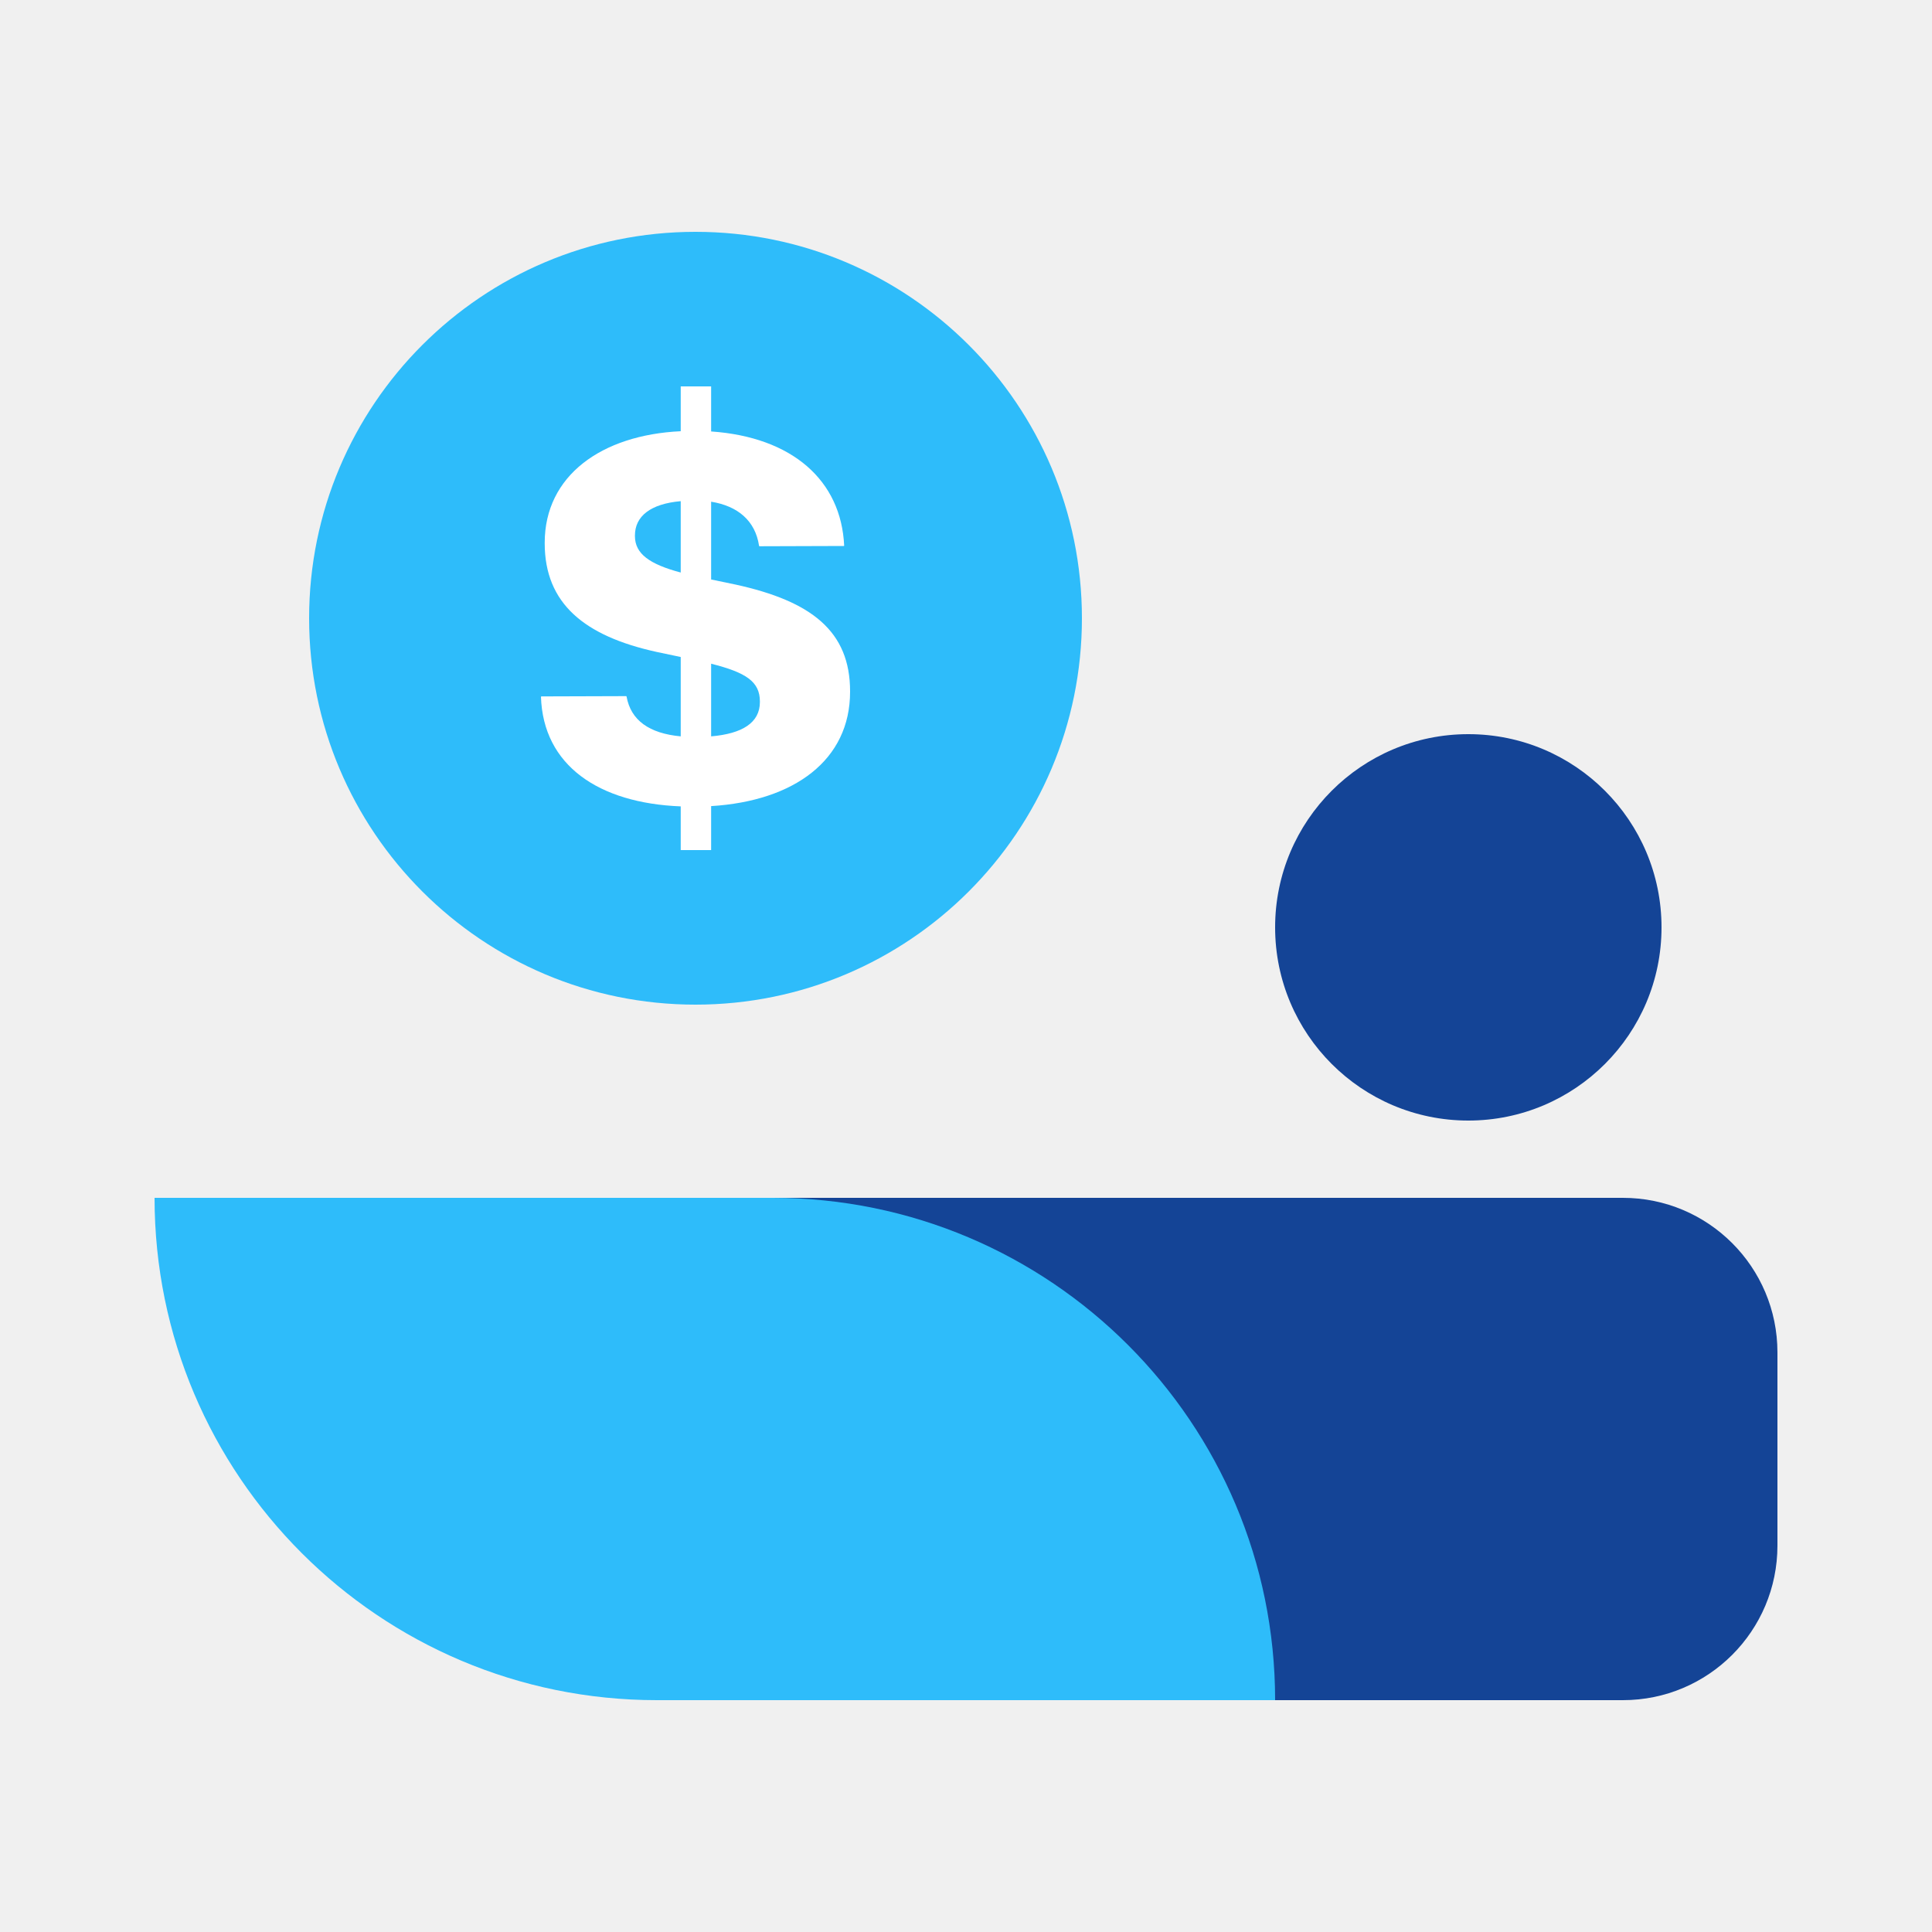
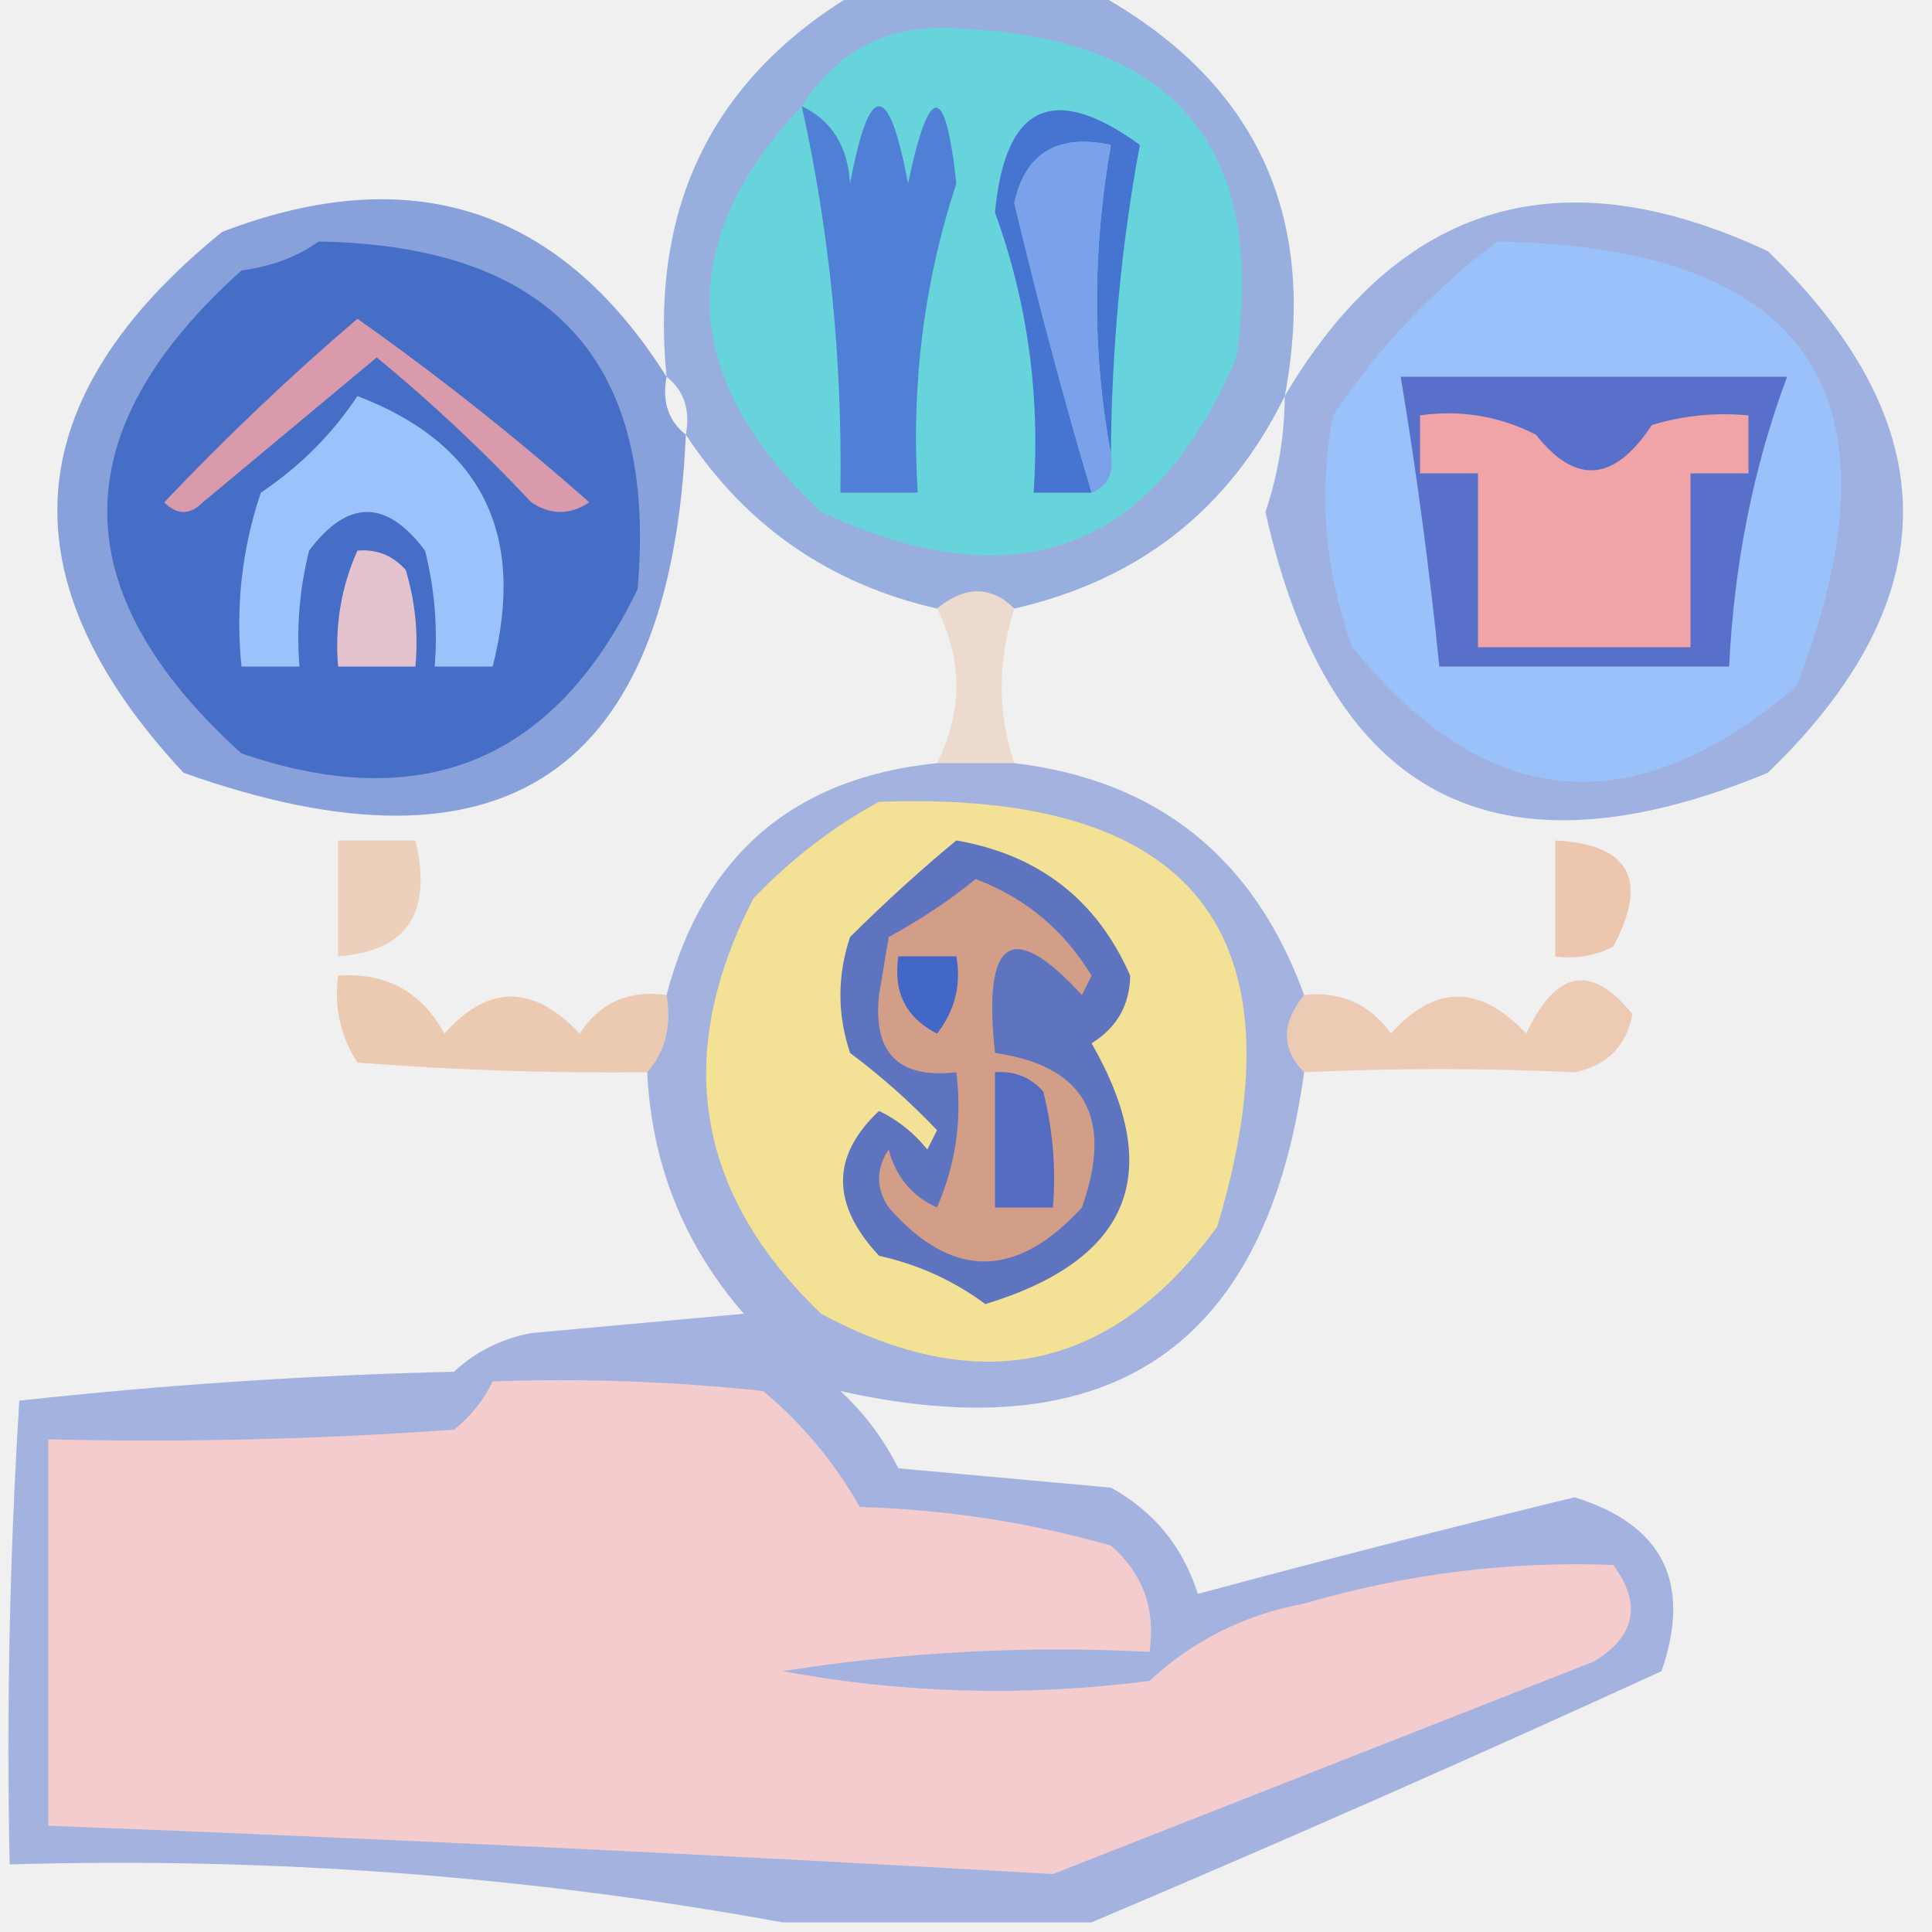
- <svg xmlns="http://www.w3.org/2000/svg" width="50" height="50" viewBox="0 0 50 50">
-   <path d="M28 16c0 5.523-4.477 10-10 10S8 21.523 8 16 12.477 6 18 6s10 4.477 10 10Z" fill="#2EBCFA" />
-   <path d="M43 24a5 5 0 1 1-10 0 5 5 0 0 1 10 0Zm-27 7h26a4 4 0 0 1 4 4v5a4 4 0 0 1-4 4H20a4 4 0 0 1-4-4v-9Z" fill="#144496" />
-   <path d="M4 31h16c7.18 0 13 5.82 13 13H17C9.82 44 4 38.18 4 31Z" fill="#2EBCFA" />
-   <path d="M17.617 22h.787v-1.138C20.558 20.73 22 19.668 22 17.905v-.014c0-1.554-.997-2.332-2.962-2.762l-.634-.132v-2.013c.69.111 1.143.493 1.24 1.139l.008.014 2.188-.007.007-.007c-.077-1.687-1.338-2.811-3.443-2.957V10h-.787v1.16c-2.05.096-3.52 1.151-3.52 2.886v.014c0 1.562 1.032 2.402 2.893 2.811l.627.132v2.054c-.816-.076-1.29-.416-1.401-1.027l-.007-.014-2.195.007-.014.007c.056 1.777 1.491 2.755 3.617 2.839V22Zm-1.185-8.127v-.014c0-.5.404-.82 1.185-.889v1.847c-.809-.216-1.185-.486-1.185-.944Zm3.234 4.282v.014c0 .534-.454.819-1.262.888v-1.88c.906.228 1.262.464 1.262.978Z" fill="#fff" />
+ <svg xmlns="http://www.w3.org/2000/svg" version="1.1" width="100px" height="100px" style="shape-rendering:geometricPrecision; text-rendering:geometricPrecision; image-rendering:optimizeQuality; fill-rule:evenodd; clip-rule:evenodd">
+   <g>
+     <path style="opacity:0.485" fill="#3b68cc" d="M 44.5,-0.5 C 48.5,-0.5 52.5,-0.5 56.5,-0.5C 64.944,4.054 68.277,11.054 66.5,20.5C 63.636,26.354 58.97,30.02 52.5,31.5C 51.295,30.314 49.961,30.314 48.5,31.5C 42.934,30.222 38.601,27.222 35.5,22.5C 35.737,21.209 35.404,20.209 34.5,19.5C 33.627,10.578 36.961,3.911 44.5,-0.5 Z" />
+   </g>
+   <g>
+     <path style="opacity:0.554" fill="#3762cb" d="M 34.5,19.5 C 34.263,20.791 34.596,21.791 35.5,22.5C 34.718,40.057 26.052,45.89 9.5,40C 0.168,29.982 0.835,20.648 11.5,12C 21.31,8.251 28.977,10.751 34.5,19.5 Z" />
+   </g>
+   <g>
+     <path style="opacity:0.459" fill="#3d66ce" d="M 66.5,20.5 C 72.425,10.472 80.759,7.972 91.5,13C 100.833,22 100.833,31 91.5,40C 77.457,45.812 68.79,41.312 65.5,26.5C 66.156,24.547 66.489,22.547 66.5,20.5 Z" />
+   </g>
+   <g>
+     <path style="opacity:1" fill="#466ec7" d="M 16.5,12.5 C 28.548,12.708 34.048,18.708 33,30.5C 28.711,39.376 21.877,42.209 12.5,39C 3.235,30.634 3.235,22.301 12.5,14C 14.058,13.79 15.392,13.29 16.5,12.5 Z" />
+   </g>
+   <g>
+     <path style="opacity:1" fill="#67d4db" d="M 41.5,5.5 C 43.44,2.448 46.273,1.115 50,1.5C 60.891,2.057 65.558,7.724 64,18.5C 59.74,28.535 52.574,31.201 42.5,26.5C 35.164,19.601 34.831,12.601 41.5,5.5 Z" />
+   </g>
+   <g>
+     <path style="opacity:1" fill="#4675d1" d="M 57.5,23.5 C 56.534,18.33 56.534,12.997 57.5,7.5C 54.739,6.915 53.073,7.915 52.5,10.5C 53.711,15.591 55.044,20.591 56.5,25.5C 55.5,25.5 54.5,25.5 53.5,25.5C 53.847,20.445 53.181,15.612 51.5,11C 52.02,5.417 54.52,4.25 59,7.5C 58.041,12.651 57.541,17.985 57.5,23.5 Z" />
+   </g>
+   <g>
+     <path style="opacity:1" fill="#507fd6" d="M 41.5,5.5 C 43.045,6.23 43.878,7.563 44,9.5C 45,4.167 46,4.167 47,9.5C 48.102,4.27 48.935,4.27 49.5,9.5C 47.819,14.62 47.153,19.953 47.5,25.5C 46.167,25.5 44.833,25.5 43.5,25.5C 43.606,18.651 42.939,11.984 41.5,5.5 Z" />
+   </g>
+   <g>
+     <path style="opacity:1" fill="#7ba1ea" d="M 57.5,23.5 C 57.672,24.492 57.338,25.158 56.5,25.5C 55.044,20.591 53.711,15.591 52.5,10.5C 53.073,7.915 54.739,6.915 57.5,7.5C 56.534,12.997 56.534,18.33 57.5,23.5 Z" />
+   </g>
+   <g>
+     <path style="opacity:1" fill="#d99bac" d="M 18.5,16.5 C 22.621,19.409 26.621,22.576 30.5,26C 29.5,26.667 28.5,26.667 27.5,26C 24.984,23.317 22.317,20.817 19.5,18.5C 16.5,21 13.5,23.5 10.5,26C 9.833,26.667 9.167,26.667 8.5,26C 11.729,22.601 15.062,19.435 18.5,16.5 Z" />
+   </g>
+   <g>
+     <path style="opacity:1" fill="#9bc1fa" d="M 77.5,12.5 C 93.636,12.772 98.803,20.439 93,35.5C 84.583,42.738 76.917,42.071 70,33.5C 68.566,29.593 68.233,25.593 69,21.5C 71.362,17.973 74.195,14.973 77.5,12.5 Z" />
+   </g>
+   <g>
+     <path style="opacity:1" fill="#5970cb" d="M 72.5,19.5 C 79.167,19.5 85.833,19.5 92.5,19.5C 90.757,24.171 89.757,29.171 89.5,34.5C 84.5,34.5 79.5,34.5 74.5,34.5C 73.993,29.474 73.326,24.474 72.5,19.5 Z" />
+   </g>
+   <g>
+     <path style="opacity:1" fill="#9cc2fb" d="M 18.5,20.5 C 24.922,22.956 27.255,27.623 25.5,34.5C 24.5,34.5 23.5,34.5 22.5,34.5C 22.662,32.473 22.495,30.473 22,28.5C 20,25.833 18,25.833 16,28.5C 15.505,30.473 15.338,32.473 15.5,34.5C 14.5,34.5 13.5,34.5 12.5,34.5C 12.183,31.428 12.516,28.428 13.5,25.5C 15.521,24.145 17.188,22.479 18.5,20.5 Z" />
+   </g>
+   <g>
+     <path style="opacity:1" fill="#f1a4a7" d="M 73.5,21.5 C 75.604,21.201 77.604,21.534 79.5,22.5C 81.557,25.116 83.557,24.949 85.5,22C 87.134,21.506 88.801,21.34 90.5,21.5C 90.5,22.5 90.5,23.5 90.5,24.5C 89.5,24.5 88.5,24.5 87.5,24.5C 87.5,27.5 87.5,30.5 87.5,33.5C 83.833,33.5 80.167,33.5 76.5,33.5C 76.5,30.5 76.5,27.5 76.5,24.5C 75.5,24.5 74.5,24.5 73.5,24.5C 73.5,23.5 73.5,22.5 73.5,21.5 Z" />
+   </g>
+   <g>
+     <path style="opacity:1" fill="#e3c2ce" d="M 18.5,28.5 C 19.496,28.414 20.329,28.748 21,29.5C 21.494,31.134 21.66,32.801 21.5,34.5C 20.167,34.5 18.833,34.5 17.5,34.5C 17.325,32.379 17.659,30.379 18.5,28.5 Z" />
+   </g>
+   <g>
+     <path style="opacity:0.294" fill="#e5a67e" d="M 52.5,31.5 C 51.629,34.272 51.629,36.938 52.5,39.5C 51.167,39.5 49.833,39.5 48.5,39.5C 49.833,36.833 49.833,34.167 48.5,31.5C 49.961,30.314 51.295,30.314 52.5,31.5 Z" />
+   </g>
+   <g>
+     <path style="opacity:0.447" fill="#e9a87c" d="M 17.5,43.5 C 18.833,43.5 20.167,43.5 21.5,43.5C 22.401,47.241 21.068,49.241 17.5,49.5C 17.5,47.5 17.5,45.5 17.5,43.5 Z" />
+   </g>
+   <g>
+     <path style="opacity:0.564" fill="#e9a87c" d="M 80.5,43.5 C 84.35,43.701 85.35,45.534 83.5,49C 82.552,49.483 81.552,49.65 80.5,49.5C 80.5,47.5 80.5,45.5 80.5,43.5 Z" />
+   </g>
+   <g>
+     <path style="opacity:0.535" fill="#e8a87d" d="M 67.5,55.5 C 66.314,54.295 66.314,52.961 67.5,51.5C 69.39,51.297 70.89,51.963 72,53.5C 74.269,50.946 76.603,50.946 79,53.5C 80.544,50.194 82.378,49.86 84.5,52.5C 84.167,54.167 83.167,55.167 81.5,55.5C 76.842,55.281 72.176,55.281 67.5,55.5 Z" />
+   </g>
+   <g>
+     <path style="opacity:0.54" fill="#e9a87c" d="M 34.5,51.5 C 34.768,53.099 34.434,54.432 33.5,55.5C 28.487,55.553 23.487,55.386 18.5,55C 17.62,53.644 17.287,52.144 17.5,50.5C 19.981,50.323 21.814,51.323 23,53.5C 25.269,50.946 27.602,50.946 30,53.5C 31.049,51.893 32.549,51.227 34.5,51.5 Z" />
+   </g>
+   <g>
+     <path style="opacity:0.457" fill="#4668ca" d="M 48.5,39.5 C 49.833,39.5 51.167,39.5 52.5,39.5C 59.915,40.386 64.915,44.386 67.5,51.5C 66.314,52.961 66.314,54.295 67.5,55.5C 65.557,69.647 57.557,75.147 43.5,72C 44.743,73.154 45.743,74.488 46.5,76C 50.167,76.333 53.833,76.667 57.5,77C 59.726,78.227 61.226,80.061 62,82.5C 68.456,80.761 74.956,79.094 81.5,77.5C 86.077,78.921 87.577,81.921 86,86.5C 76.181,90.996 66.348,95.329 56.5,99.5C 51.167,99.5 45.833,99.5 40.5,99.5C 27.418,97.111 14.085,96.111 0.5,96.5C 0.334,88.493 0.5,80.493 1,72.5C 8.421,71.684 15.921,71.184 23.5,71C 24.623,69.956 25.956,69.29 27.5,69C 31.167,68.667 34.833,68.333 38.5,68C 35.396,64.425 33.729,60.258 33.5,55.5C 34.434,54.432 34.768,53.099 34.5,51.5C 36.407,44.258 41.074,40.258 48.5,39.5 Z" />
+   </g>
+   <g>
+     <path style="opacity:1" fill="#f3e195" d="M 45.5,41.5 C 61.763,40.905 67.596,48.238 63,63.5C 57.58,70.926 50.746,72.426 42.5,68C 35.989,61.749 34.823,54.582 39,46.5C 40.965,44.45 43.132,42.783 45.5,41.5 Z" />
+   </g>
+   <g>
+     <path style="opacity:1" fill="#5f74be" d="M 49.5,43.5 C 53.783,44.249 56.783,46.582 58.5,50.5C 58.471,52.029 57.804,53.196 56.5,54C 60.342,60.712 58.509,65.212 51,67.5C 49.37,66.287 47.536,65.454 45.5,65C 43.013,62.334 43.013,59.834 45.5,57.5C 46.478,57.977 47.311,58.643 48,59.5C 48.167,59.167 48.333,58.833 48.5,58.5C 47.135,57.059 45.635,55.726 44,54.5C 43.333,52.5 43.333,50.5 44,48.5C 45.812,46.7 47.645,45.033 49.5,43.5 Z" />
+   </g>
+   <g>
+     <path style="opacity:1" fill="#d39e87" d="M 50.5,45.5 C 53.069,46.471 55.069,48.137 56.5,50.5C 56.333,50.833 56.167,51.167 56,51.5C 52.362,47.541 50.862,48.541 51.5,54.5C 56.151,55.174 57.651,57.841 56,62.5C 52.596,66.224 49.263,66.224 46,62.5C 45.333,61.5 45.333,60.5 46,59.5C 46.368,60.91 47.201,61.91 48.5,62.5C 49.474,60.257 49.808,57.924 49.5,55.5C 46.512,55.845 45.179,54.512 45.5,51.5C 45.667,50.5 45.833,49.5 46,48.5C 47.652,47.601 49.152,46.601 50.5,45.5 Z" />
+   </g>
+   <g>
+     <path style="opacity:1" fill="#536cc1" d="M 51.5,55.5 C 52.496,55.414 53.329,55.748 54,56.5C 54.495,58.473 54.662,60.473 54.5,62.5C 53.5,62.5 52.5,62.5 51.5,62.5C 51.5,60.167 51.5,57.833 51.5,55.5 Z" />
+   </g>
+   <g>
+     <path style="opacity:1" fill="#4367c7" d="M 46.5,49.5 C 47.5,49.5 48.5,49.5 49.5,49.5C 49.762,50.978 49.429,52.311 48.5,53.5C 46.889,52.68 46.222,51.346 46.5,49.5 Z" />
+   </g>
+   <g>
+     <path style="opacity:1" fill="#f4ccce" d="M 25.5,71.5 C 30.178,71.334 34.845,71.501 39.5,72C 41.544,73.708 43.21,75.708 44.5,78C 48.951,78.13 53.284,78.796 57.5,80C 59.155,81.444 59.822,83.278 59.5,85.5C 53.132,85.17 46.798,85.504 40.5,86.5C 46.807,87.664 53.141,87.831 59.5,87C 61.745,84.912 64.412,83.579 67.5,83C 72.759,81.462 78.092,80.796 83.5,81C 84.991,83.022 84.658,84.688 82.5,86C 73.167,89.667 63.833,93.333 54.5,97C 37.192,96.004 19.858,95.171 2.5,94.5C 2.5,87.833 2.5,81.167 2.5,74.5C 9.508,74.666 16.508,74.5 23.5,74C 24.381,73.292 25.047,72.458 25.5,71.5 Z" />
+   </g>
</svg>
